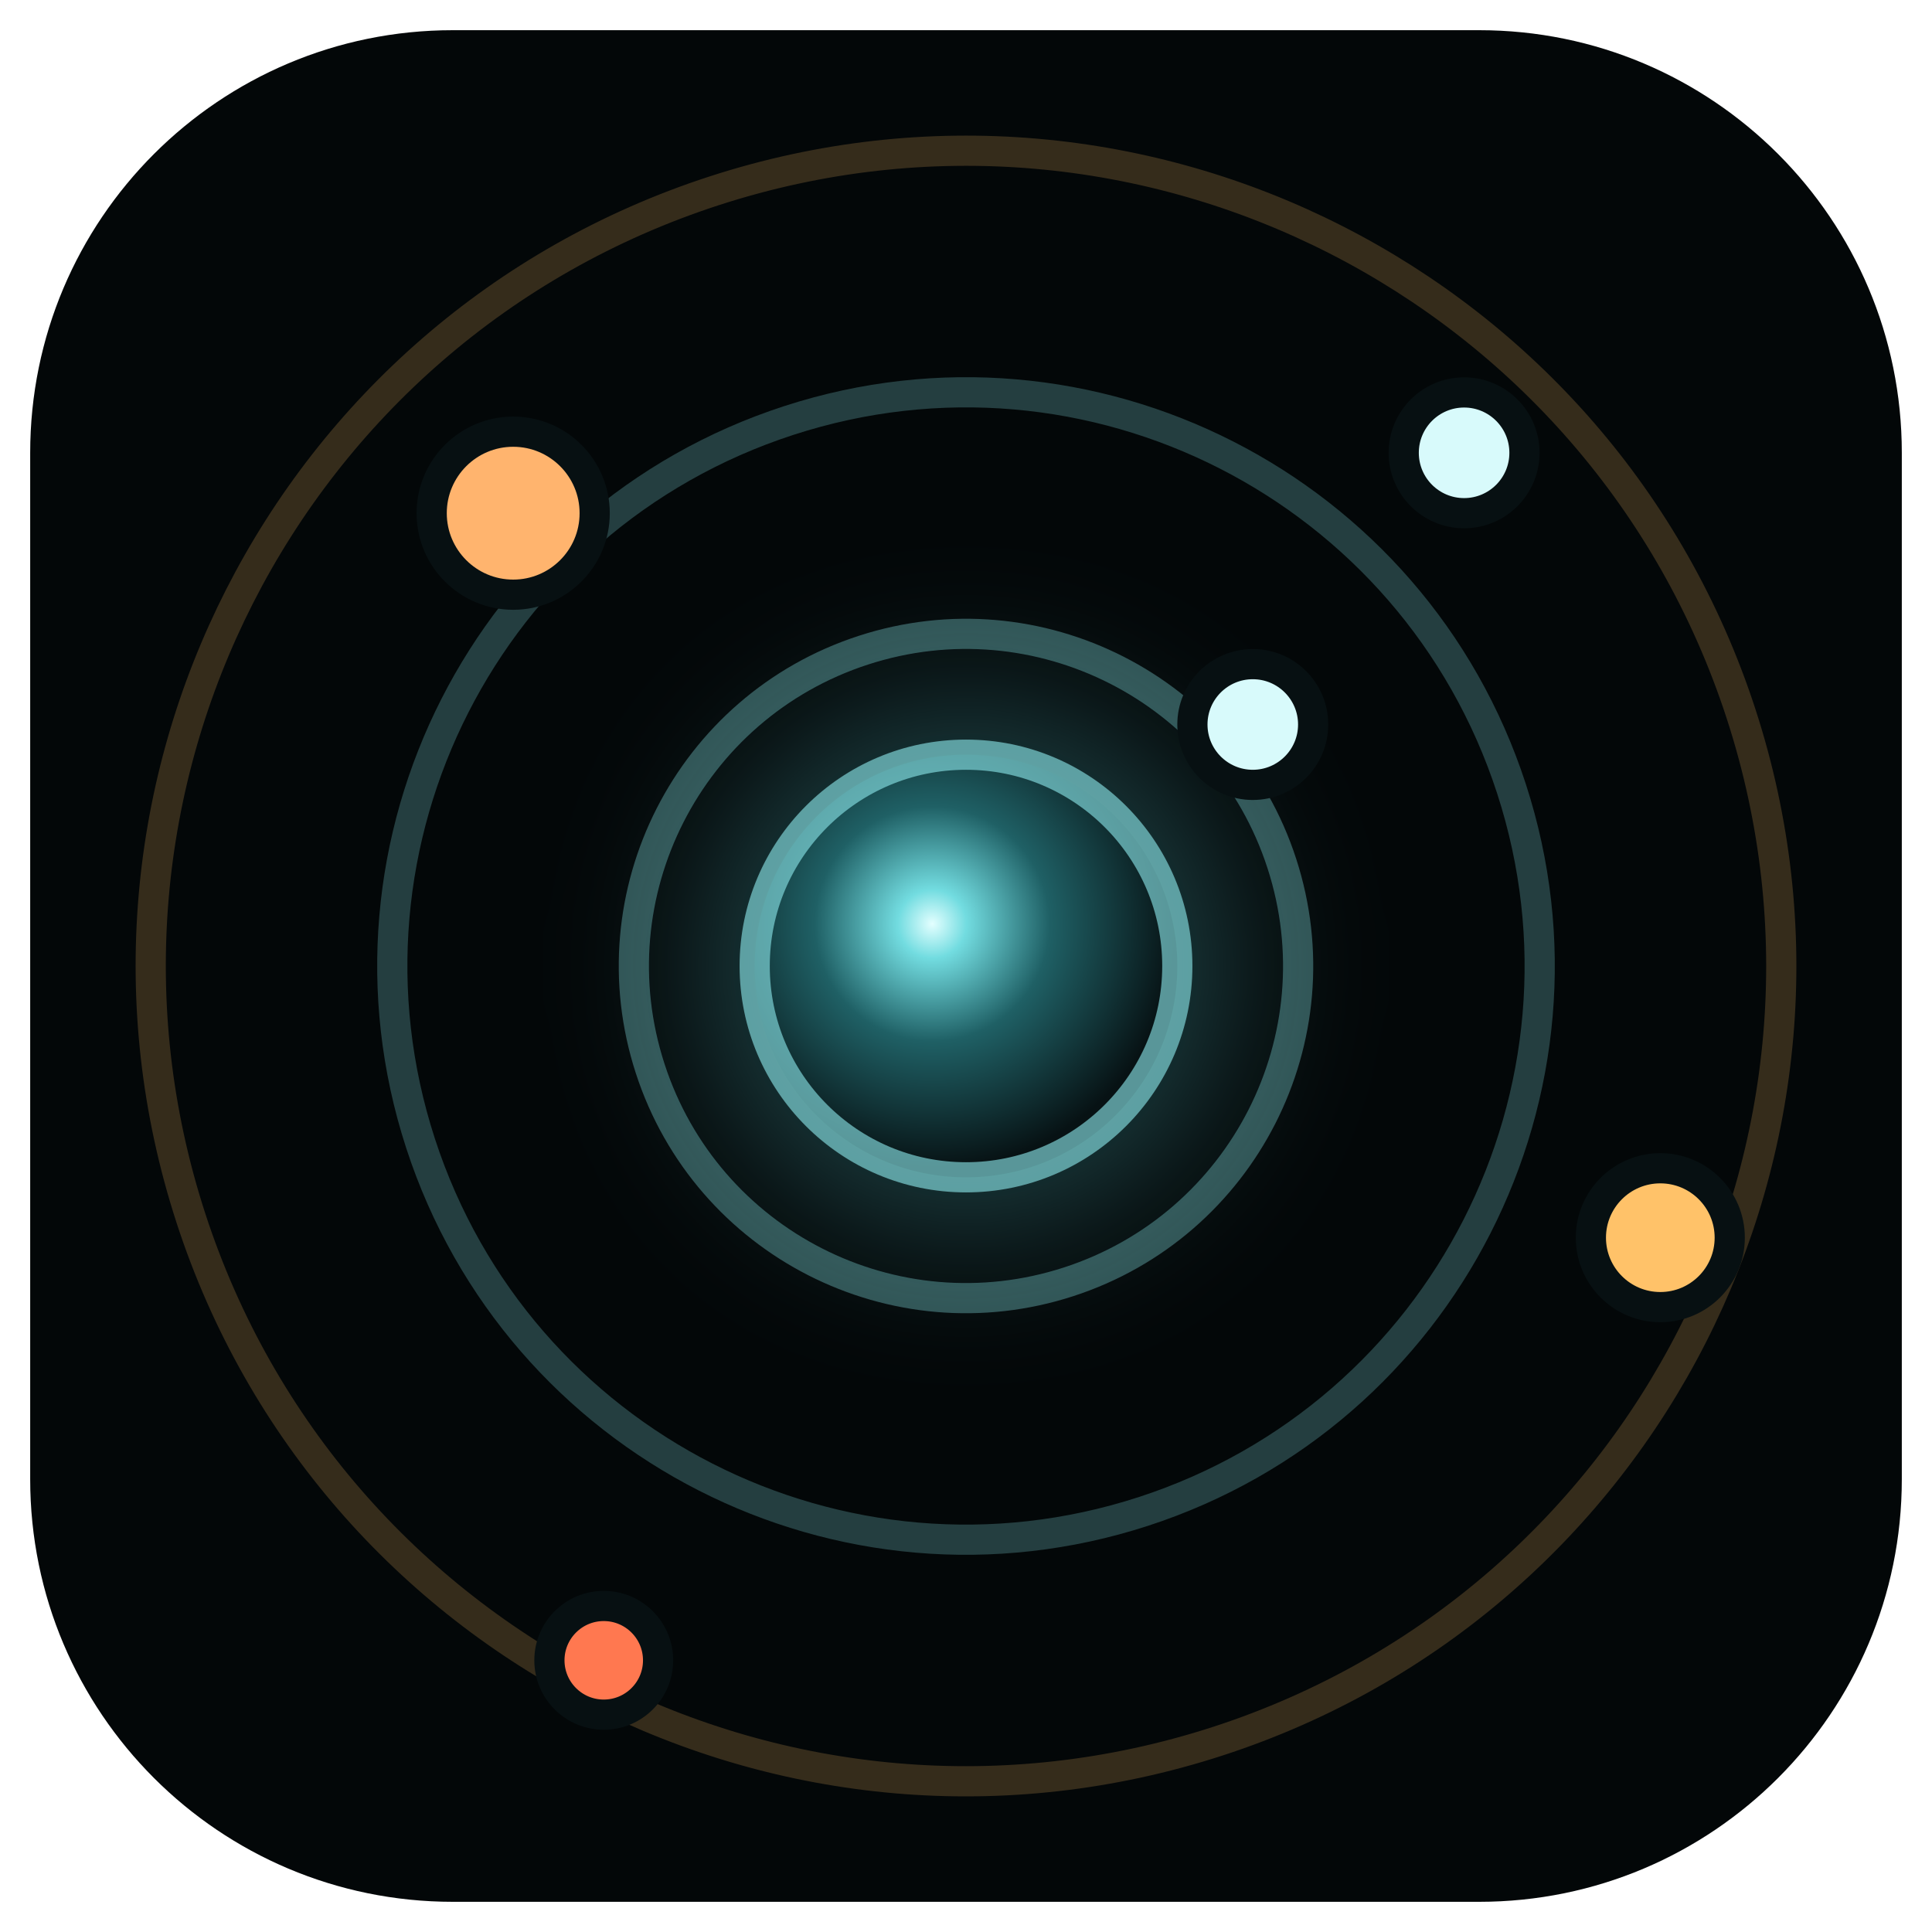
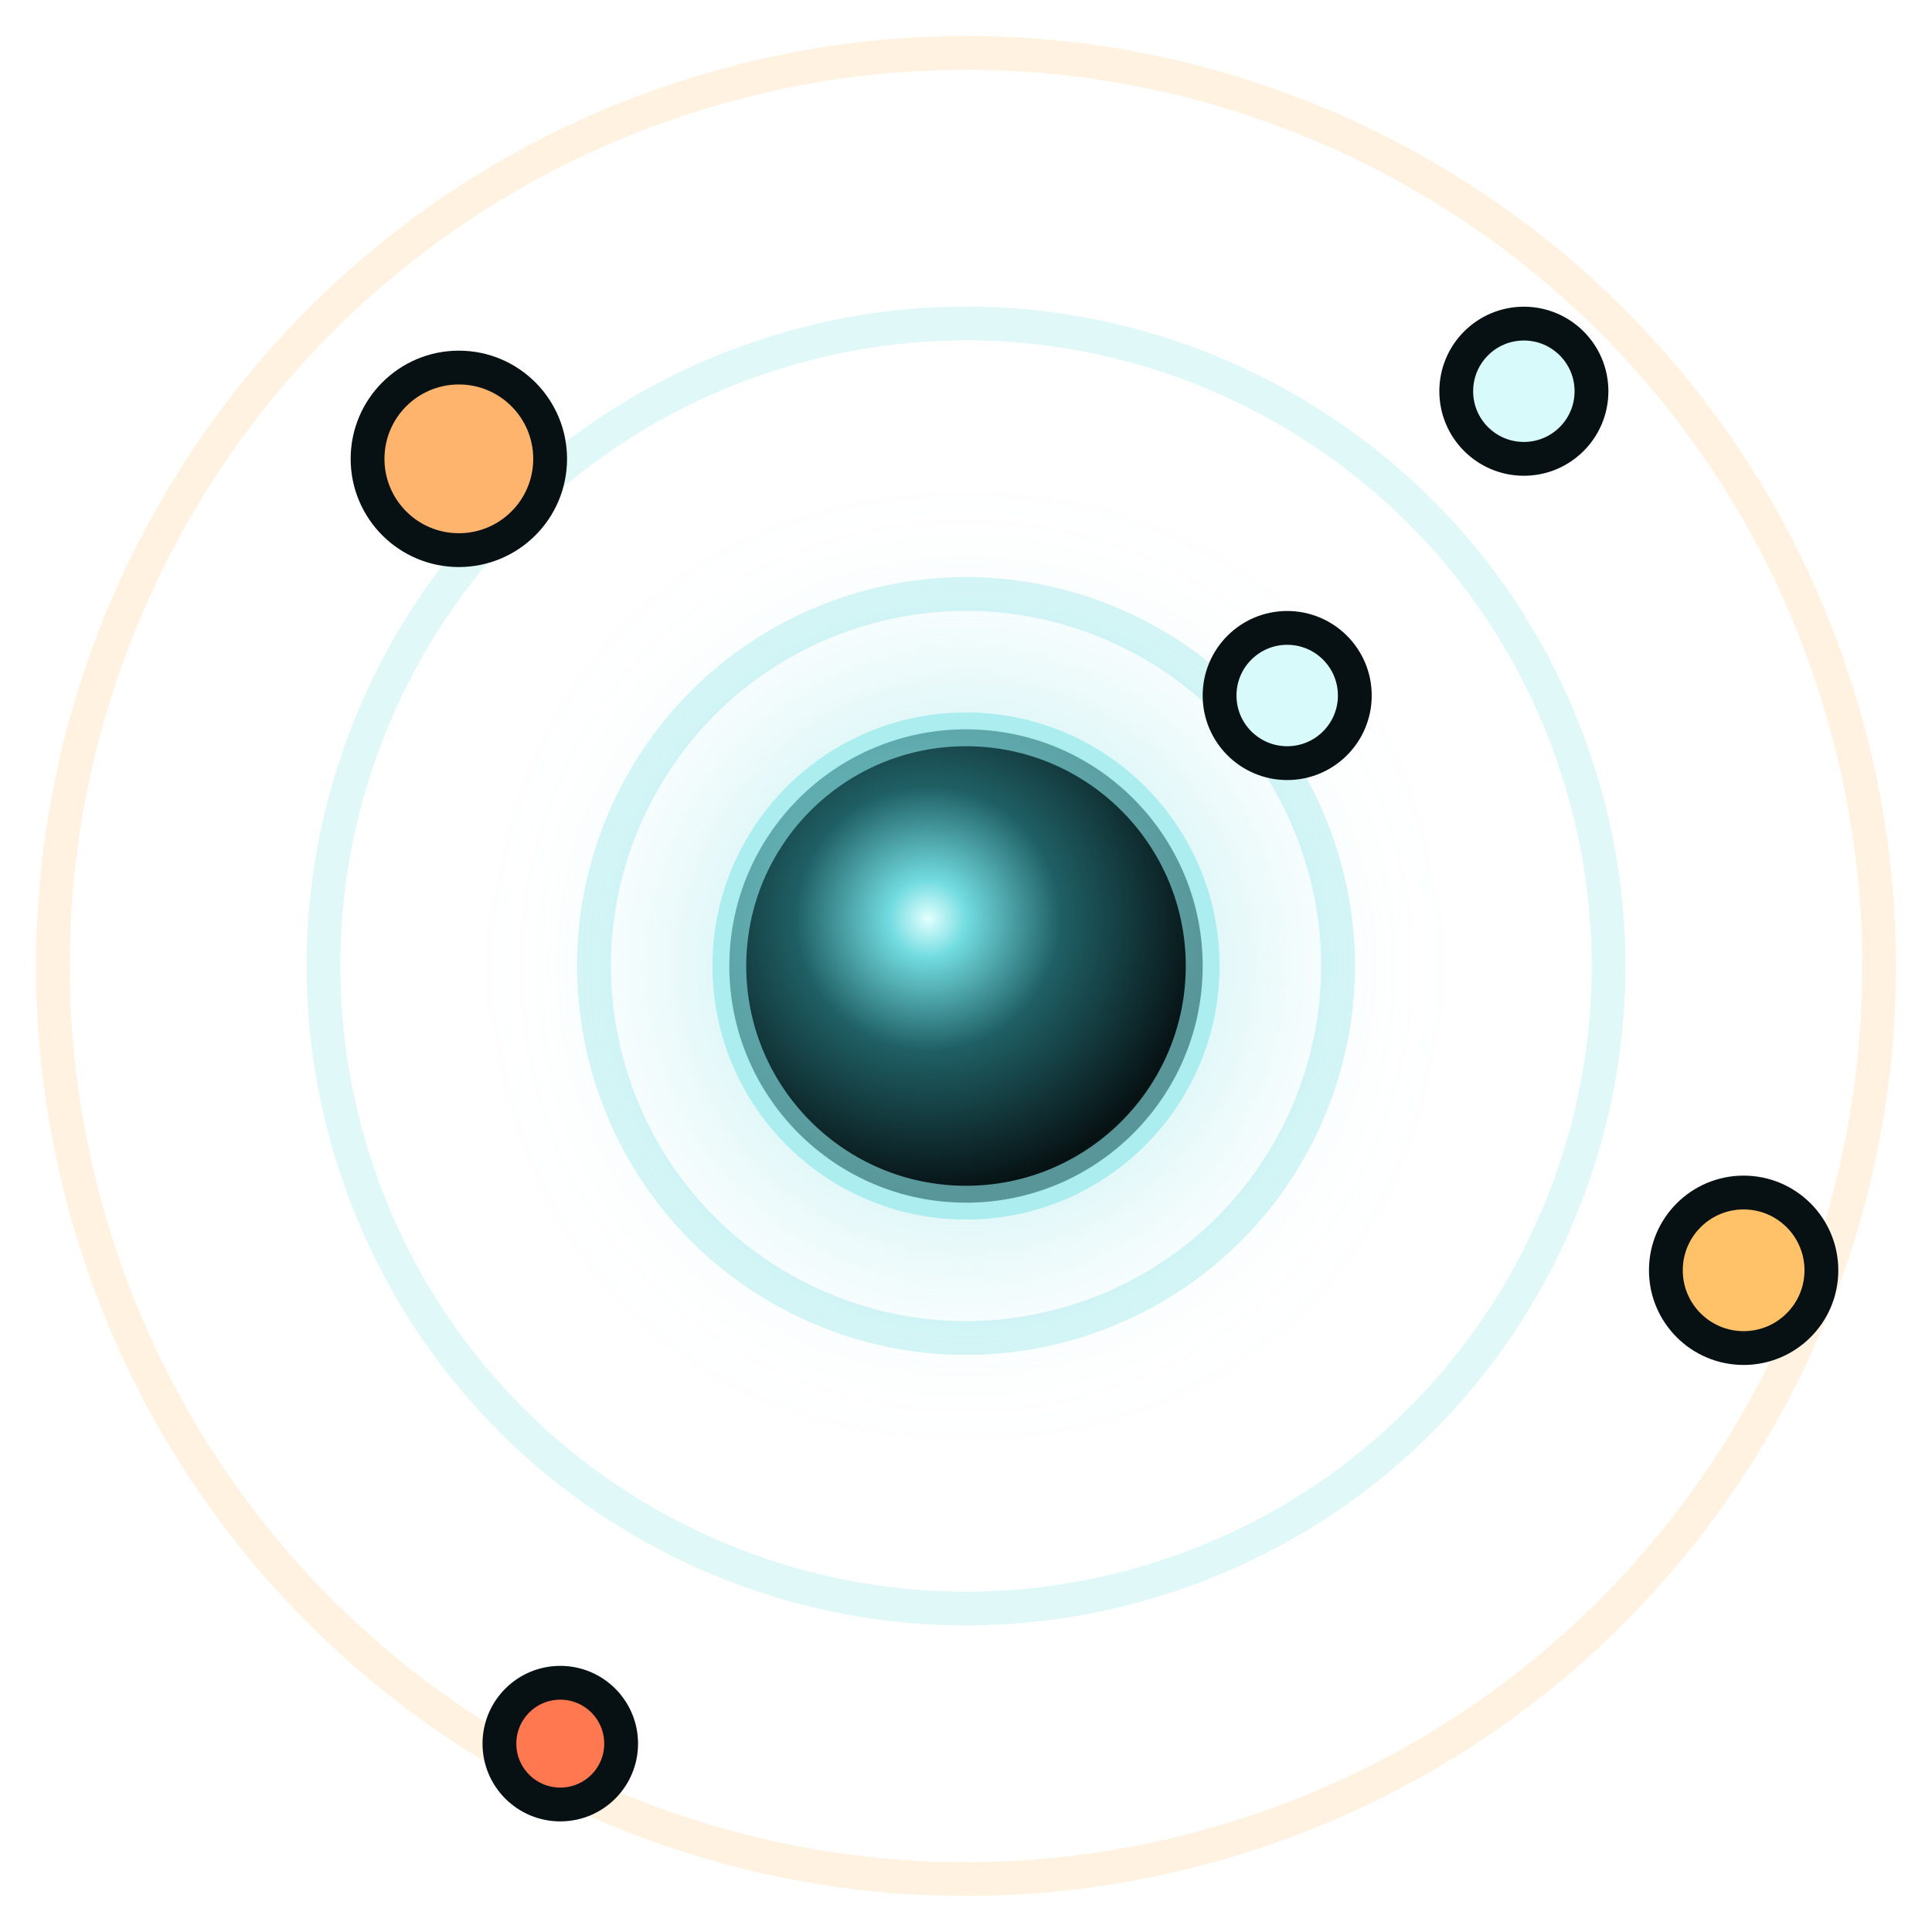
<svg xmlns="http://www.w3.org/2000/svg" viewBox="0 0 64 64" role="img" aria-labelledby="title">
  <defs>
    <radialGradient id="core" cx="42%" cy="40%" r="58%">
      <stop offset="0" stop-color="#e3ffff" />
      <stop offset="0.14" stop-color="#72dce0" />
      <stop offset="0.48" stop-color="#1f6065" />
      <stop offset="1" stop-color="#071214" />
    </radialGradient>
    <filter id="glow" x="-100%" y="-100%" width="300%" height="300%">
      <feGaussianBlur stdDeviation="2.4" />
    </filter>
  </defs>
-   <rect x="1" y="1" width="62" height="62" rx="14" fill="#030708" />
-   <g transform="rotate(-18 32 32)" fill="none">
-     <circle cx="32" cy="32" r="11" stroke="#8be6ea" stroke-opacity=".34" />
-     <circle cx="32" cy="32" r="19" stroke="#8be6ea" stroke-opacity=".25" />
-     <circle cx="32" cy="32" r="27" stroke="#ffc269" stroke-opacity=".2" />
-   </g>
-   <circle cx="32" cy="32" r="9" fill="#5ed6dc" opacity=".25" filter="url(#glow)" />
-   <circle cx="32" cy="32" r="7" fill="url(#core)" stroke="#8be6ea" stroke-opacity=".62" />
-   <g stroke="#071012" stroke-width="1">
-     <circle cx="41.5" cy="24" r="2" fill="#d8fafb" />
-     <circle cx="48.5" cy="15" r="2" fill="#d8fafb" />
-     <circle cx="17" cy="17" r="2.7" fill="#ffb46e" />
-     <circle cx="55" cy="41" r="2.3" fill="#ffc269" />
-     <circle cx="20" cy="55" r="1.8" fill="#ff7850" />
+   <g transform="translate(32 32) scale(1.12) translate(-32 -32)">
+     <g transform="rotate(-18 32 32)" fill="none">
+       <circle cx="32" cy="32" r="11" stroke="#8be6ea" stroke-opacity=".34" />
+       <circle cx="32" cy="32" r="19" stroke="#8be6ea" stroke-opacity=".25" />
+       <circle cx="32" cy="32" r="27" stroke="#ffc269" stroke-opacity=".2" />
+     </g>
+     <circle cx="32" cy="32" r="9" fill="#5ed6dc" opacity=".25" filter="url(#glow)" />
+     <circle cx="32" cy="32" r="7" fill="url(#core)" stroke="#8be6ea" stroke-opacity=".62" />
+     <g stroke="#071012" stroke-width="1">
+       <circle cx="41.5" cy="24" r="2" fill="#d8fafb" />
+       <circle cx="48.5" cy="15" r="2" fill="#d8fafb" />
+       <circle cx="17" cy="17" r="2.7" fill="#ffb46e" />
+       <circle cx="55" cy="41" r="2.3" fill="#ffc269" />
+       <circle cx="20" cy="55" r="1.8" fill="#ff7850" />
+     </g>
  </g>
</svg>
